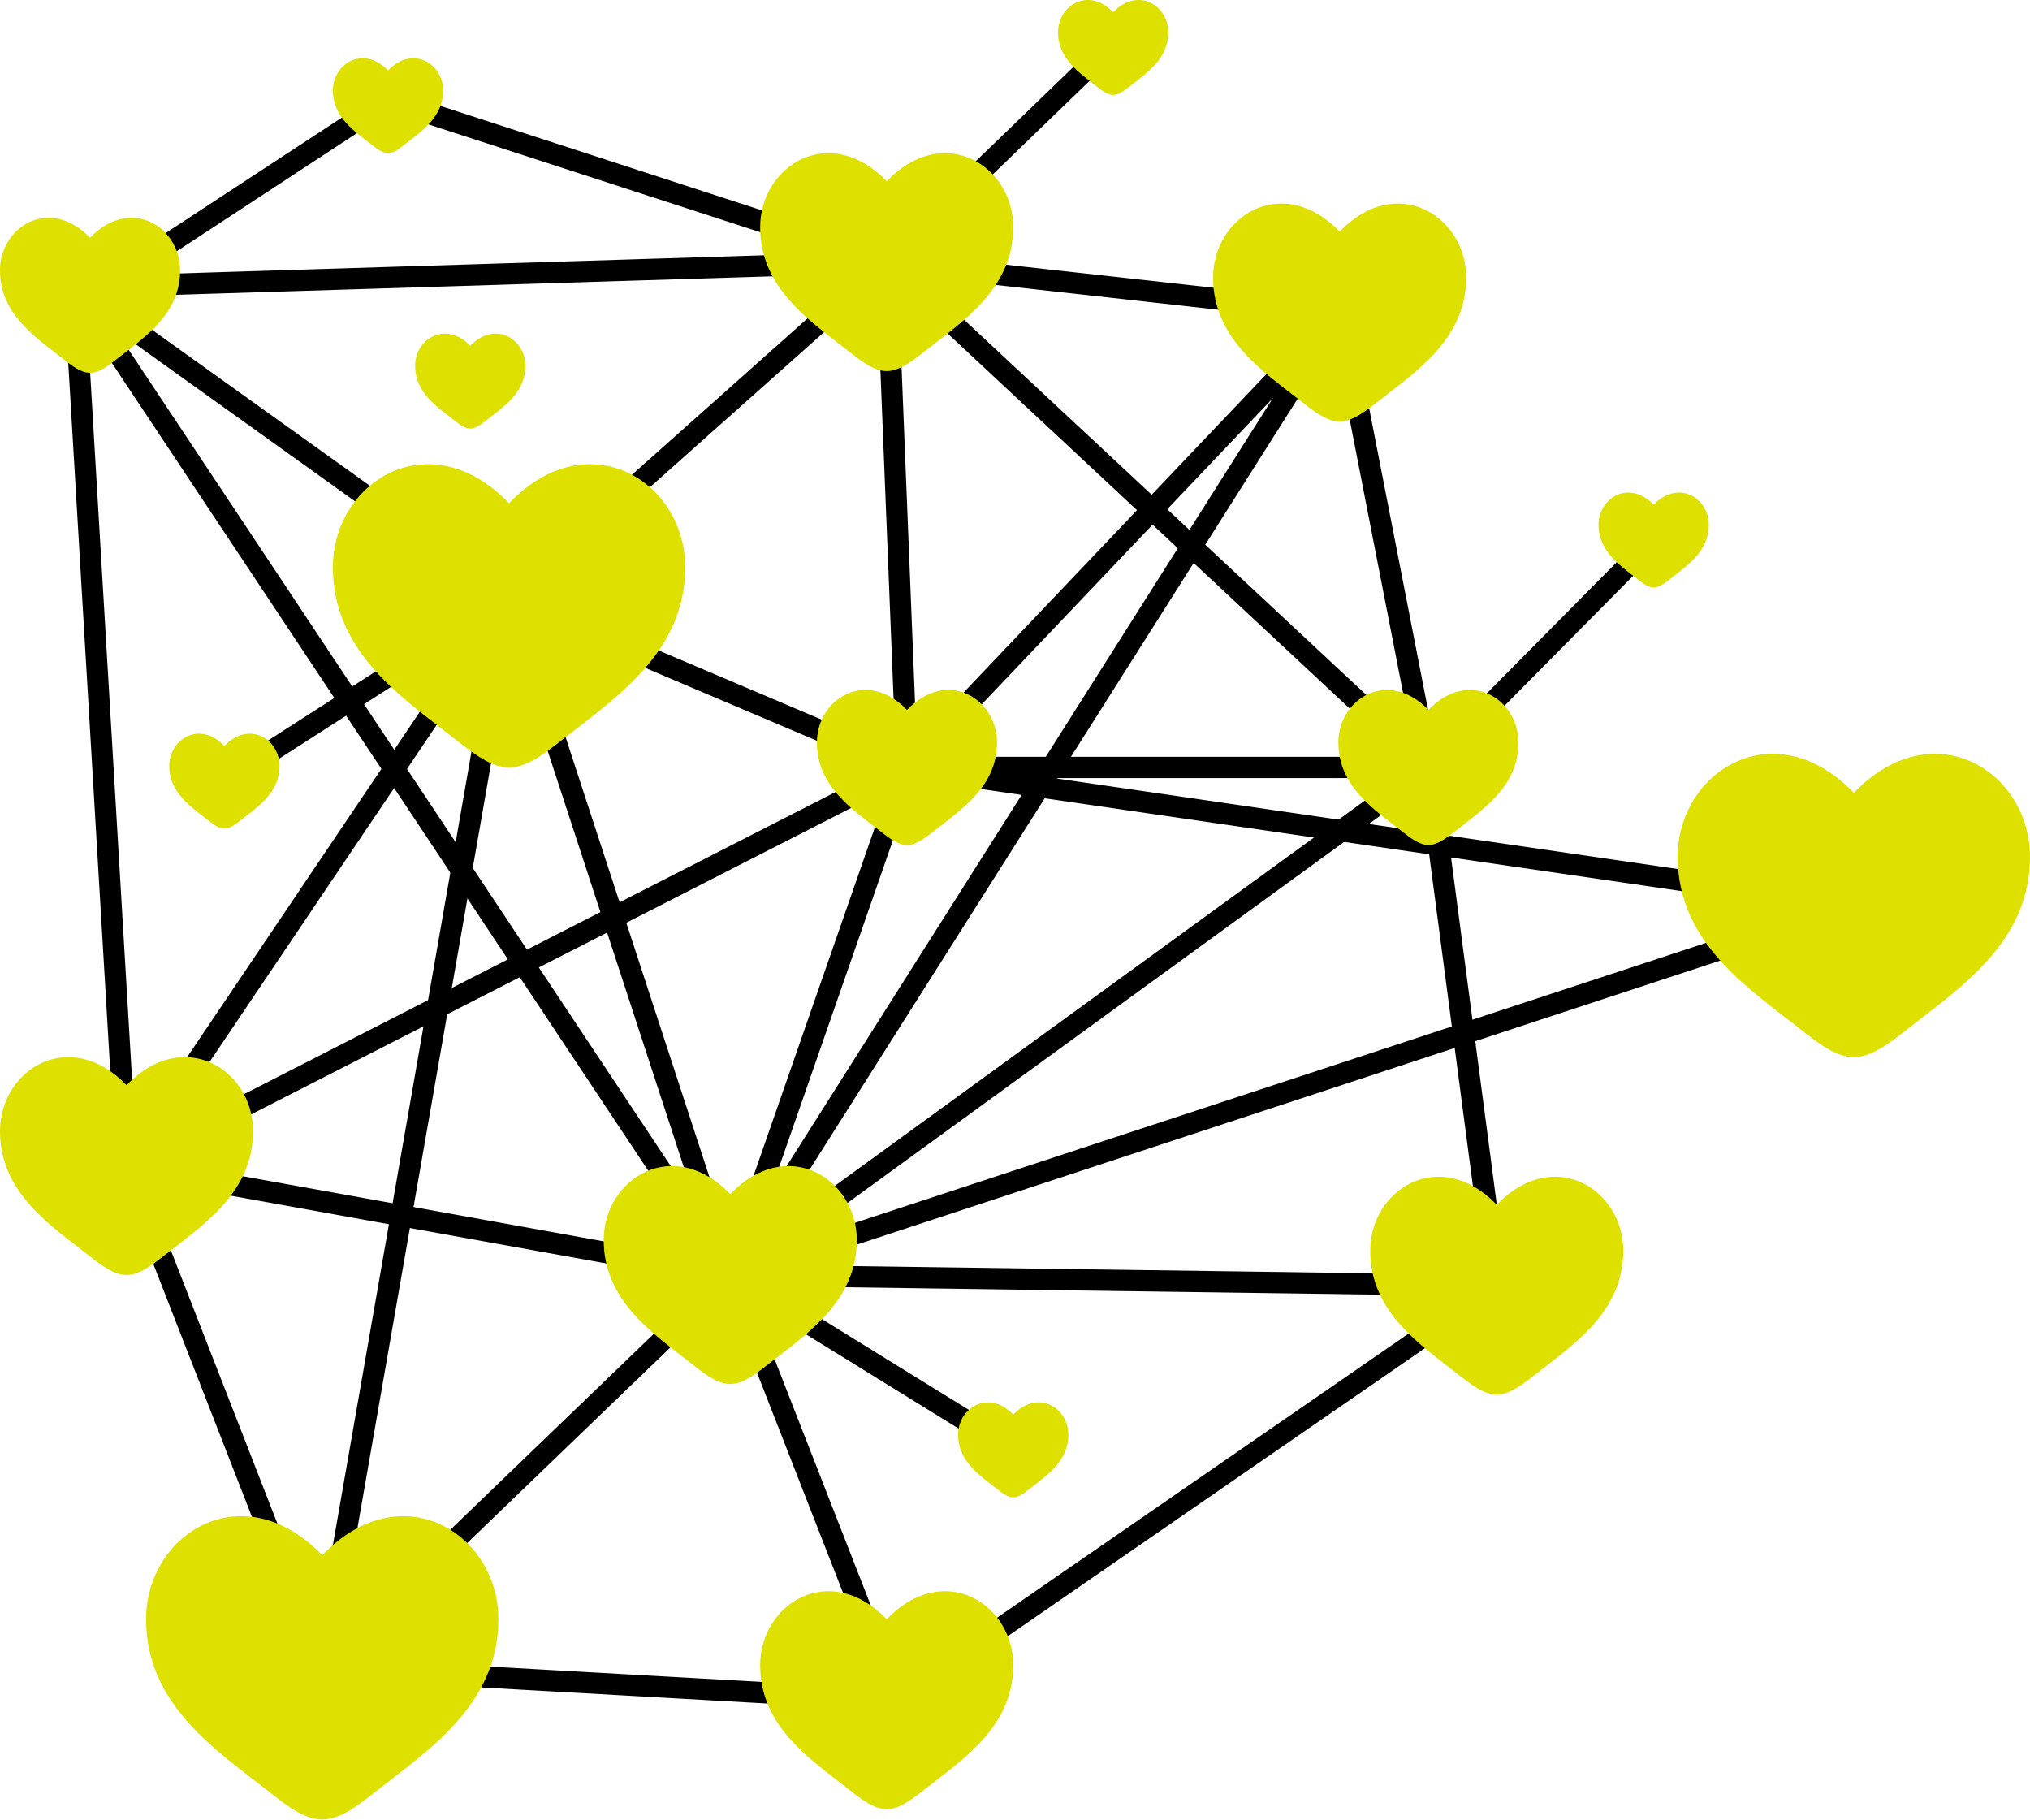
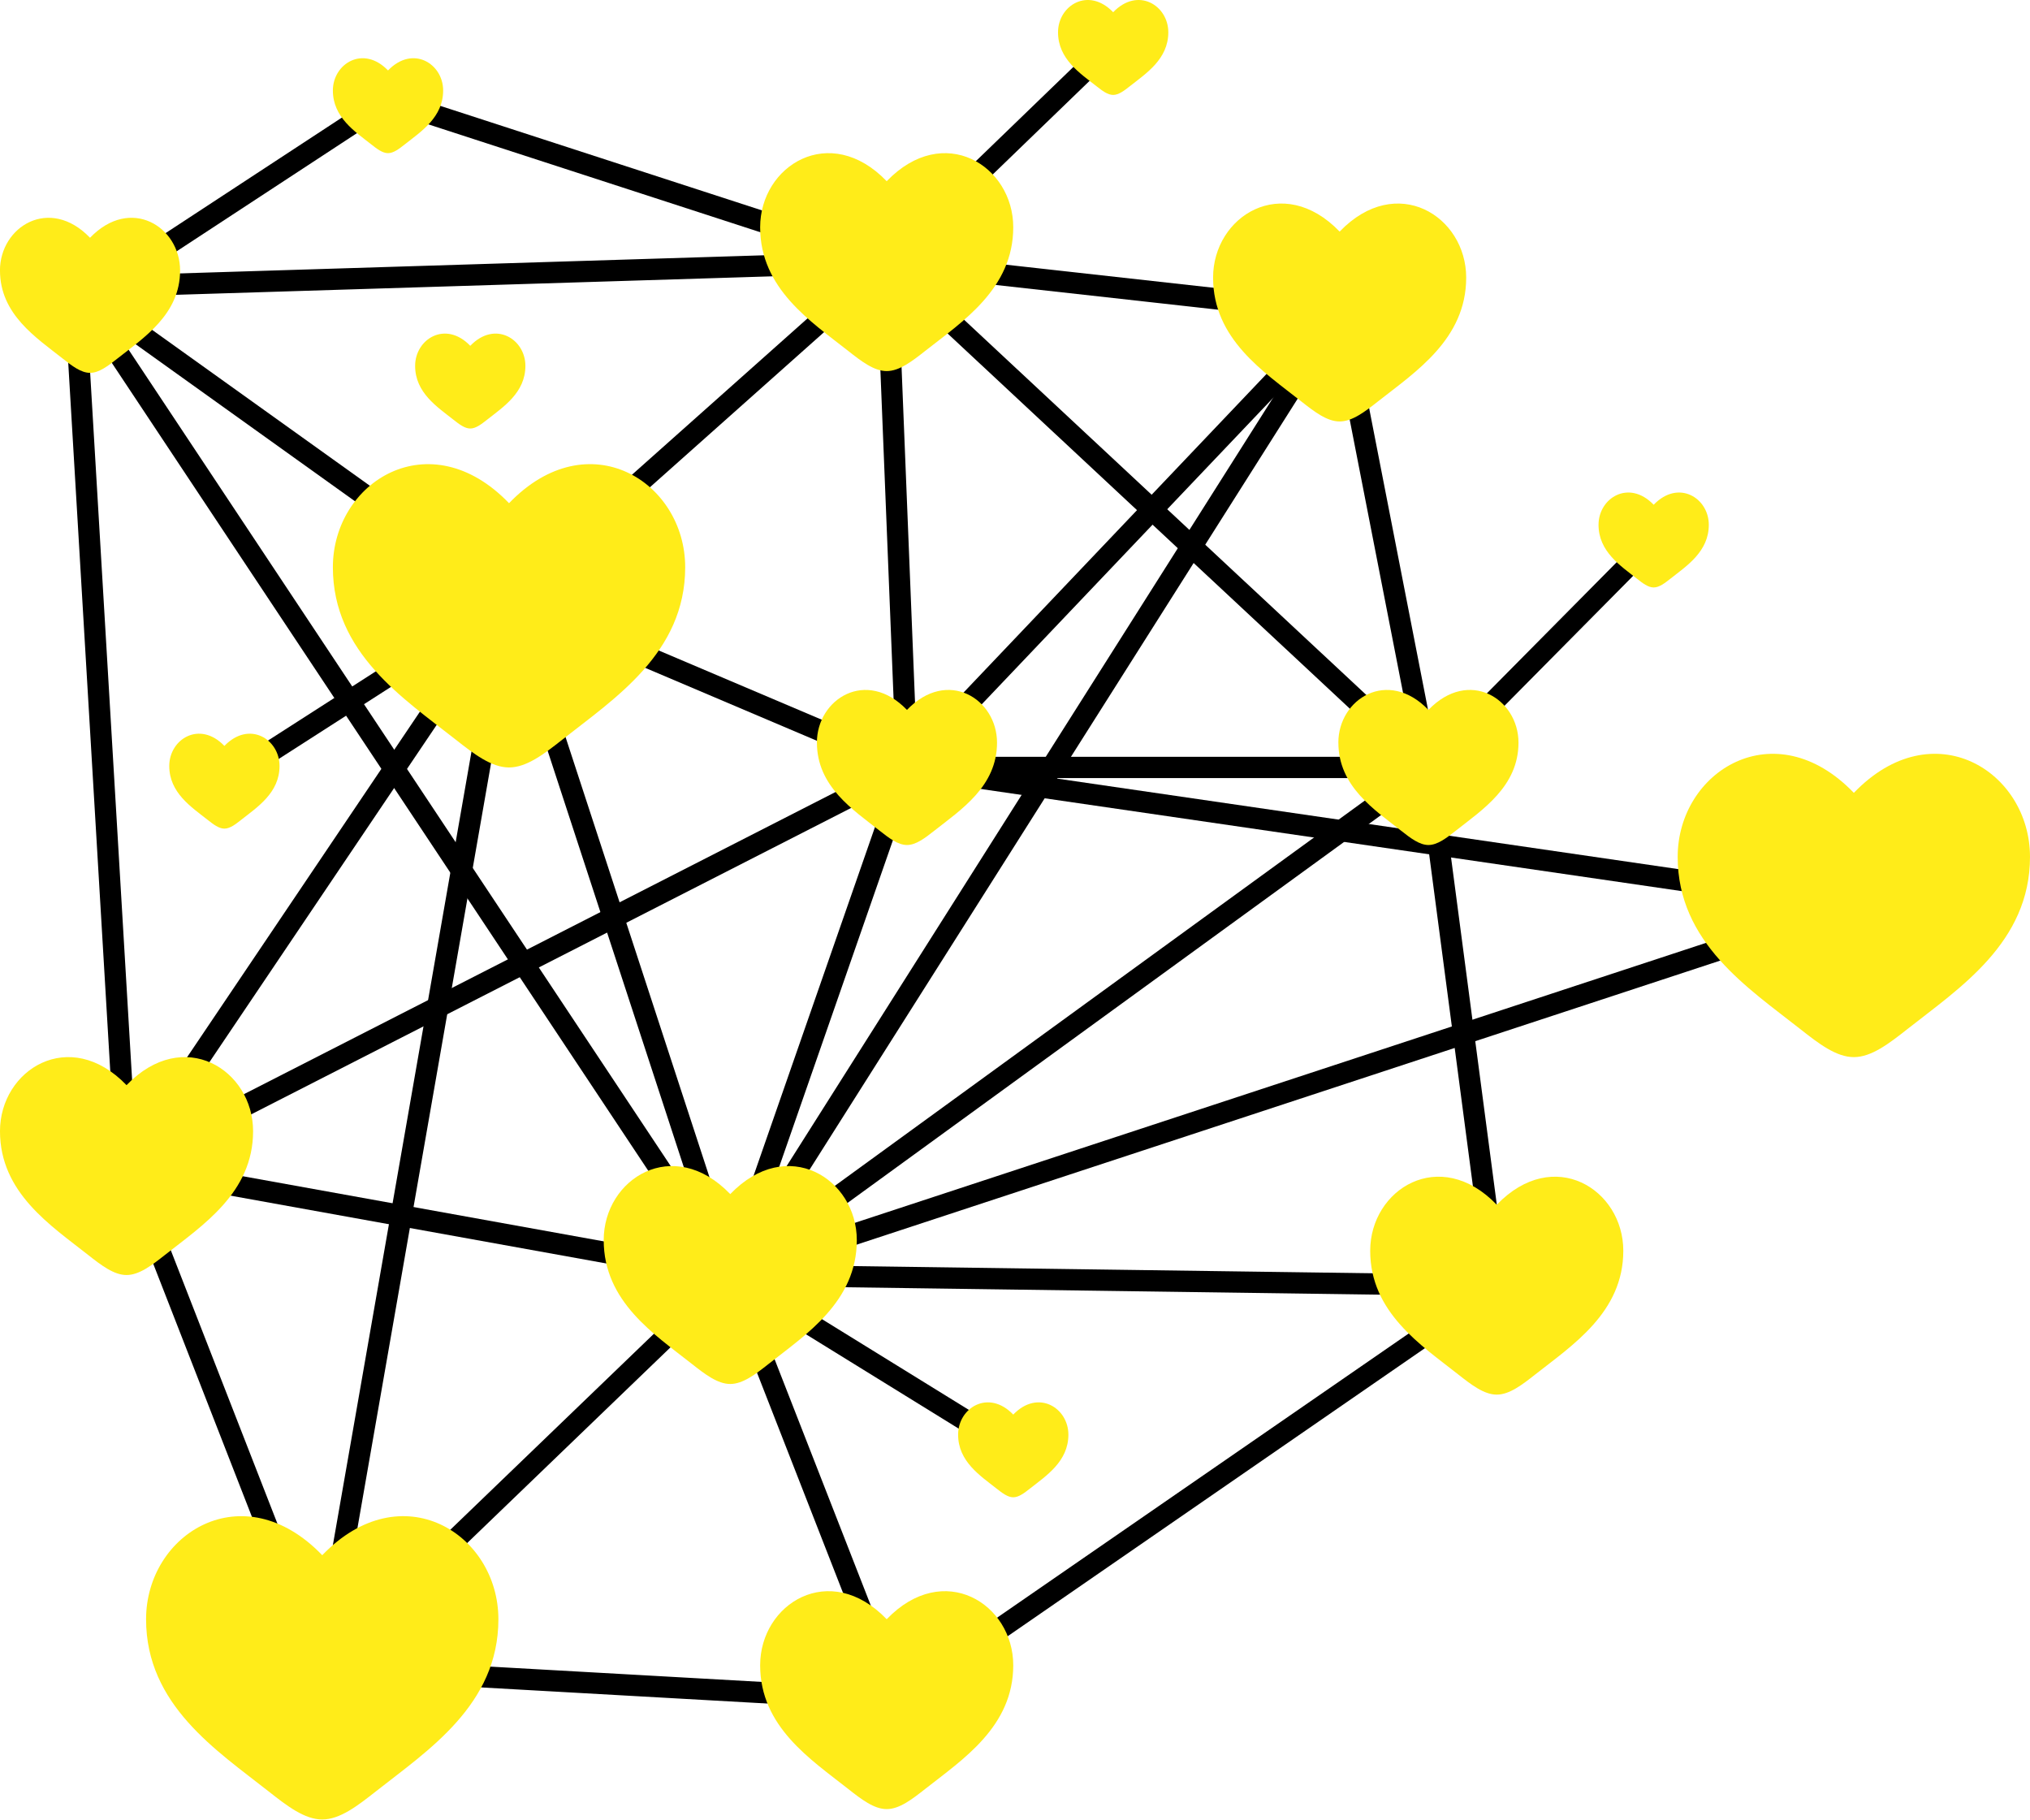
<svg xmlns="http://www.w3.org/2000/svg" width="95.415mm" height="85.506mm" viewBox="0 0 95.415 85.506" version="1.1" id="svg5" xml:space="preserve">
  <defs id="defs2" />
  <g id="layer1" transform="translate(-16.7209,-97.03002)">
-     <g style="fill:#dee100;fill-opacity:1" id="g16171" transform="matrix(0.8279847,0,0,0.8279847,50.57679,34.85374)">
+     <g style="fill:#FFEC19;fill-opacity:1" id="g16171" transform="matrix(0.8279847,0,0,0.8279847,50.57679,34.85374)">
      <path style="fill:#000000;fill-opacity:1;stroke:#000000;stroke-width:1.208;stroke-linecap:round;stroke-dasharray:none;stroke-opacity:1" d="M -11.993,109.061 0.566,147.46" id="path16905" />
      <path style="fill:#000000;fill-opacity:1;stroke:#000000;stroke-width:1.208;stroke-linecap:round;stroke-dasharray:none;stroke-opacity:1" d="M -11.993,109.061 9.446,89.971" id="path16923" />
      <path style="fill:#000000;fill-opacity:1;stroke:#000000;stroke-width:1.208;stroke-linecap:round;stroke-dasharray:none;stroke-opacity:1" d="m 35.158,92.831 5.042,25.823" id="path16925" />
      <path style="fill:#000000;fill-opacity:1;stroke:#000000;stroke-width:1.208;stroke-linecap:round;stroke-dasharray:none;stroke-opacity:1" d="M 9.446,89.971 35.158,92.831" id="path16927" />
      <path style="fill:#000000;fill-opacity:1;stroke:#000000;stroke-width:1.208;stroke-linecap:round;stroke-dasharray:none;stroke-opacity:1" d="M 10.598,118.653 H 40.2" id="path16929" />
      <path style="fill:#000000;fill-opacity:1;stroke:#000000;stroke-width:1.208;stroke-linecap:round;stroke-dasharray:none;stroke-opacity:1" d="M 9.446,89.971 10.598,118.653" id="path16931" />
      <path style="fill:#000000;fill-opacity:1;stroke:#000000;stroke-width:1.208;stroke-linecap:round;stroke-dasharray:none;stroke-opacity:1" d="M -36.665,91.401 -11.993,109.061" id="path16933" />
      <path style="fill:#000000;fill-opacity:1;stroke:#000000;stroke-width:1.208;stroke-linecap:round;stroke-dasharray:none;stroke-opacity:1" d="m -33.705,141.277 21.712,-32.216" id="path16935" />
      <path style="fill:#000000;fill-opacity:1;stroke:#000000;stroke-width:1.208;stroke-linecap:round;stroke-dasharray:none;stroke-opacity:1" d="M 0.566,147.46 10.598,118.653" id="path16937" />
      <path style="fill:#000000;fill-opacity:1;stroke:#000000;stroke-width:1.208;stroke-linecap:round;stroke-dasharray:none;stroke-opacity:1" d="m -33.705,141.277 34.271,6.184" id="path16939" />
      <path style="fill:#000000;fill-opacity:1;stroke:#000000;stroke-width:1.208;stroke-linecap:round;stroke-dasharray:none;stroke-opacity:1" d="M 10.598,118.653 -11.993,109.061" id="path16941" />
      <path style="fill:#000000;fill-opacity:1;stroke:#000000;stroke-width:1.208;stroke-linecap:round;stroke-dasharray:none;stroke-opacity:1" d="M 9.446,89.971 40.2,118.653" id="path16943" />
      <path style="fill:#000000;fill-opacity:1;stroke:#000000;stroke-width:1.208;stroke-linecap:round;stroke-dasharray:none;stroke-opacity:1" d="M 35.158,92.831 10.598,118.653" id="path16945" />
      <path style="fill:#000000;fill-opacity:1;stroke:#000000;stroke-width:1.208;stroke-linecap:round;stroke-dasharray:none;stroke-opacity:1" d="M 9.446,89.971 -36.665,91.401" id="path16947" />
      <path style="fill:#000000;fill-opacity:1;stroke:#000000;stroke-width:1.208;stroke-linecap:round;stroke-dasharray:none;stroke-opacity:1" d="M -33.705,141.277 10.598,118.653" id="path16949" />
      <path style="fill:#000000;fill-opacity:1;stroke:#000000;stroke-width:1.208;stroke-linecap:round;stroke-dasharray:none;stroke-opacity:1" d="m -36.665,91.401 2.96,49.876" id="path16951" />
      <path style="fill:#000000;fill-opacity:1;stroke:#000000;stroke-width:1.208;stroke-linecap:round;stroke-dasharray:none;stroke-opacity:1" d="M 0.566,147.46 -22.597,169.755" id="path16953" />
      <path style="fill:#000000;fill-opacity:1;stroke:#000000;stroke-width:1.208;stroke-linecap:round;stroke-dasharray:none;stroke-opacity:1" d="m -33.705,141.277 11.108,28.479" id="path16955" />
      <path style="fill:#000000;fill-opacity:1;stroke:#000000;stroke-width:1.208;stroke-linecap:round;stroke-dasharray:none;stroke-opacity:1" d="m -11.993,109.061 -10.604,60.695" id="path16957" />
      <path style="fill:#000000;fill-opacity:1;stroke:#000000;stroke-width:1.208;stroke-linecap:round;stroke-dasharray:none;stroke-opacity:1" d="M 0.566,147.46 9.994,171.59" id="path16959" />
      <path style="fill:#000000;fill-opacity:1;stroke:#000000;stroke-width:1.208;stroke-linecap:round;stroke-dasharray:none;stroke-opacity:1" d="m -22.597,169.755 32.591,1.835" id="path16961" />
      <path style="fill:#000000;fill-opacity:1;stroke:#000000;stroke-width:1.208;stroke-linecap:round;stroke-dasharray:none;stroke-opacity:1" d="M 44.077,148.064 0.566,147.46" id="path16963" />
      <path style="fill:#000000;fill-opacity:1;stroke:#000000;stroke-width:1.208;stroke-linecap:round;stroke-dasharray:none;stroke-opacity:1" d="M 9.994,171.59 44.077,148.064" id="path16965" />
      <path style="fill:#000000;fill-opacity:1;stroke:#000000;stroke-width:1.208;stroke-linecap:round;stroke-dasharray:none;stroke-opacity:1" d="m 10.598,118.653 53.751,7.832" id="path16967" />
      <path style="fill:#000000;fill-opacity:1;stroke:#000000;stroke-width:1.208;stroke-linecap:round;stroke-dasharray:none;stroke-opacity:1" d="m 40.2,118.653 3.877,29.411" id="path16969" />
      <path style="fill:#000000;fill-opacity:1;stroke:#000000;stroke-width:1.208;stroke-linecap:round;stroke-dasharray:none;stroke-opacity:1" d="M 64.348,126.485 0.566,147.46" id="path16971" />
      <path style="fill:#000000;fill-opacity:1;stroke:#000000;stroke-width:1.208;stroke-linecap:round;stroke-dasharray:none;stroke-opacity:1" d="M 40.2,118.653 0.566,147.46" id="path16973" />
      <path style="fill:#000000;fill-opacity:1;stroke:#000000;stroke-width:1.208;stroke-linecap:round;stroke-dasharray:none;stroke-opacity:1" d="M 35.158,92.831 0.566,147.46" id="path16975" />
      <path style="fill:#000000;fill-opacity:1;stroke:#000000;stroke-width:1.208;stroke-linecap:round;stroke-dasharray:none;stroke-opacity:1" d="M -36.665,91.401 0.566,147.46" id="path16977" />
-       <path d="m 27.974,90.851 c 0,3.494 2.888,5.355 5.001,7.022 0.746,0.588 1.464,1.142 2.183,1.142 0.718,0 1.437,-0.554 2.183,-1.142 2.114,-1.666 5.001,-3.528 5.001,-7.022 0,-3.494 -3.951,-5.971 -7.184,-2.613 -3.233,-3.359 -7.184,-0.881 -7.184,2.613 z" fill="#1c274c" id="path16173" style="fill:#dee100;fill-opacity:1;stroke-width:0.718" />
-       <path d="m 36.893,146.085 c 0,3.494 2.888,5.355 5.001,7.022 0.746,0.588 1.464,1.142 2.183,1.142 0.718,0 1.437,-0.554 2.183,-1.142 2.114,-1.666 5.001,-3.528 5.001,-7.022 0,-3.494 -3.951,-5.971 -7.184,-2.613 -3.233,-3.359 -7.184,-0.881 -7.184,2.613 z" fill="#1c274c" id="path16177" style="fill:#dee100;fill-opacity:1;stroke-width:0.718" />
-       <path d="m -32.597,167 c 0,4.863 4.019,7.454 6.962,9.774 1.038,0.819 2.038,1.589 3.038,1.589 1,0 2,-0.771 3.038,-1.589 2.942,-2.32 6.962,-4.911 6.962,-9.774 0,-4.863 -5.5,-8.312 -10,-3.636 -4.5,-4.675 -10,-1.226 -10,3.636 z" fill="#1c274c" id="path16909" style="fill:#dee100;fill-opacity:1" />
-       <path d="m -40.89,139.297 c 0,3.494 2.888,5.355 5.001,7.022 0.746,0.588 1.464,1.142 2.183,1.142 0.718,0 1.437,-0.554 2.183,-1.142 2.114,-1.666 5.001,-3.528 5.001,-7.022 0,-3.494 -3.951,-5.971 -7.184,-2.613 -3.233,-3.359 -7.184,-0.881 -7.184,2.613 z" fill="#1c274c" id="path16913" style="fill:#dee100;fill-opacity:1;stroke-width:0.718" />
-       <path d="m 2.262,169.61 c 0,3.494 2.888,5.355 5.001,7.022 0.746,0.588 1.464,1.142 2.183,1.142 0.718,0 1.437,-0.554 2.183,-1.142 2.114,-1.666 5.001,-3.528 5.001,-7.022 0,-3.494 -3.951,-5.971 -7.184,-2.613 -3.233,-3.359 -7.184,-0.881 -7.184,2.613 z" fill="#1c274c" id="path16915" style="fill:#dee100;fill-opacity:1;stroke-width:0.718" />
-       <path d="m 5.485,117.245 c 0,2.486 2.055,3.811 3.559,4.997 0.531,0.418 1.042,0.812 1.553,0.812 0.511,0 1.023,-0.394 1.553,-0.812 1.504,-1.186 3.559,-2.511 3.559,-4.997 0,-2.486 -2.812,-4.25 -5.113,-1.859 -2.301,-2.39 -5.113,-0.627 -5.113,1.859 z" fill="#1c274c" id="path16917" style="fill:#dee100;fill-opacity:1;stroke-width:0.511" />
-       <path d="m 54.348,123.73 c 0,4.863 4.019,7.454 6.962,9.774 1.038,0.819 2.038,1.589 3.038,1.589 1,0 2,-0.771 3.038,-1.589 2.942,-2.32 6.962,-4.911 6.962,-9.774 0,-4.863 -5.5,-8.312 -10,-3.636 -4.5,-4.675 -10,-1.226 -10,3.636 z" fill="#1c274c" id="path16919" style="fill:#dee100;fill-opacity:1" />
-       <path d="m -17.324,95.859 c 0,1.522 1.258,2.333 2.179,3.059 0.325,0.256 0.638,0.497 0.951,0.497 0.313,0 0.626,-0.241 0.951,-0.497 0.921,-0.726 2.179,-1.537 2.179,-3.059 0,-1.522 -1.722,-2.601 -3.13,-1.138 -1.408,-1.463 -3.13,-0.384 -3.13,1.138 z" fill="#1c274c" id="path16979" style="fill:#dee100;fill-opacity:1;stroke-width:0.313" />
+       <path d="m 27.974,90.851 c 0,3.494 2.888,5.355 5.001,7.022 0.746,0.588 1.464,1.142 2.183,1.142 0.718,0 1.437,-0.554 2.183,-1.142 2.114,-1.666 5.001,-3.528 5.001,-7.022 0,-3.494 -3.951,-5.971 -7.184,-2.613 -3.233,-3.359 -7.184,-0.881 -7.184,2.613 z" fill="#1c274c" id="path16173" style="fill:#FFEC19;fill-opacity:1;stroke-width:0.718" />
+       <path d="m 36.893,146.085 c 0,3.494 2.888,5.355 5.001,7.022 0.746,0.588 1.464,1.142 2.183,1.142 0.718,0 1.437,-0.554 2.183,-1.142 2.114,-1.666 5.001,-3.528 5.001,-7.022 0,-3.494 -3.951,-5.971 -7.184,-2.613 -3.233,-3.359 -7.184,-0.881 -7.184,2.613 z" fill="#1c274c" id="path16177" style="fill:#FFEC19;fill-opacity:1;stroke-width:0.718" />
+       <path d="m -32.597,167 c 0,4.863 4.019,7.454 6.962,9.774 1.038,0.819 2.038,1.589 3.038,1.589 1,0 2,-0.771 3.038,-1.589 2.942,-2.32 6.962,-4.911 6.962,-9.774 0,-4.863 -5.5,-8.312 -10,-3.636 -4.5,-4.675 -10,-1.226 -10,3.636 z" fill="#1c274c" id="path16909" style="fill:#FFEC19;fill-opacity:1" />
+       <path d="m -40.89,139.297 c 0,3.494 2.888,5.355 5.001,7.022 0.746,0.588 1.464,1.142 2.183,1.142 0.718,0 1.437,-0.554 2.183,-1.142 2.114,-1.666 5.001,-3.528 5.001,-7.022 0,-3.494 -3.951,-5.971 -7.184,-2.613 -3.233,-3.359 -7.184,-0.881 -7.184,2.613 z" fill="#1c274c" id="path16913" style="fill:#FFEC19;fill-opacity:1;stroke-width:0.718" />
+       <path d="m 2.262,169.61 c 0,3.494 2.888,5.355 5.001,7.022 0.746,0.588 1.464,1.142 2.183,1.142 0.718,0 1.437,-0.554 2.183,-1.142 2.114,-1.666 5.001,-3.528 5.001,-7.022 0,-3.494 -3.951,-5.971 -7.184,-2.613 -3.233,-3.359 -7.184,-0.881 -7.184,2.613 z" fill="#1c274c" id="path16915" style="fill:#FFEC19;fill-opacity:1;stroke-width:0.718" />
+       <path d="m 5.485,117.245 c 0,2.486 2.055,3.811 3.559,4.997 0.531,0.418 1.042,0.812 1.553,0.812 0.511,0 1.023,-0.394 1.553,-0.812 1.504,-1.186 3.559,-2.511 3.559,-4.997 0,-2.486 -2.812,-4.25 -5.113,-1.859 -2.301,-2.39 -5.113,-0.627 -5.113,1.859 z" fill="#1c274c" id="path16917" style="fill:#FFEC19;fill-opacity:1;stroke-width:0.511" />
+       <path d="m 54.348,123.73 c 0,4.863 4.019,7.454 6.962,9.774 1.038,0.819 2.038,1.589 3.038,1.589 1,0 2,-0.771 3.038,-1.589 2.942,-2.32 6.962,-4.911 6.962,-9.774 0,-4.863 -5.5,-8.312 -10,-3.636 -4.5,-4.675 -10,-1.226 -10,3.636 z" fill="#1c274c" id="path16919" style="fill:#FFEC19;fill-opacity:1" />
+       <path d="m -17.324,95.859 c 0,1.522 1.258,2.333 2.179,3.059 0.325,0.256 0.638,0.497 0.951,0.497 0.313,0 0.626,-0.241 0.951,-0.497 0.921,-0.726 2.179,-1.537 2.179,-3.059 0,-1.522 -1.722,-2.601 -3.13,-1.138 -1.408,-1.463 -3.13,-0.384 -3.13,1.138 z" fill="#1c274c" id="path16979" style="fill:#FFEC19;fill-opacity:1;stroke-width:0.313" />
      <path style="fill:#000000;fill-opacity:1;stroke:#000000;stroke-width:1.208;stroke-linecap:round;stroke-dasharray:none;stroke-opacity:1" d="M 40.2,118.653 52.985,105.742" id="path16991" />
-       <path d="m 35.087,117.245 c 0,2.486 2.055,3.811 3.559,4.997 0.531,0.418 1.042,0.812 1.553,0.812 0.511,0 1.023,-0.394 1.553,-0.812 1.504,-1.186 3.559,-2.511 3.559,-4.997 0,-2.486 -2.812,-4.25 -5.113,-1.859 -2.301,-2.39 -5.113,-0.627 -5.113,1.859 z" fill="#1c274c" id="path16907" style="fill:#dee100;fill-opacity:1;stroke-width:0.511" />
-       <path d="m 49.855,104.88 c 0,1.522 1.258,2.333 2.179,3.059 0.325,0.256 0.638,0.497 0.951,0.497 0.313,0 0.626,-0.241 0.951,-0.497 0.921,-0.726 2.179,-1.537 2.179,-3.059 0,-1.522 -1.722,-2.601 -3.13,-1.138 -1.408,-1.463 -3.13,-0.384 -3.13,1.138 z" fill="#1c274c" id="path16989" style="fill:#dee100;fill-opacity:1;stroke-width:0.313" />
+       <path d="m 35.087,117.245 c 0,2.486 2.055,3.811 3.559,4.997 0.531,0.418 1.042,0.812 1.553,0.812 0.511,0 1.023,-0.394 1.553,-0.812 1.504,-1.186 3.559,-2.511 3.559,-4.997 0,-2.486 -2.812,-4.25 -5.113,-1.859 -2.301,-2.39 -5.113,-0.627 -5.113,1.859 z" fill="#1c274c" id="path16907" style="fill:#FFEC19;fill-opacity:1;stroke-width:0.511" />
+       <path d="m 49.855,104.88 c 0,1.522 1.258,2.333 2.179,3.059 0.325,0.256 0.638,0.497 0.951,0.497 0.313,0 0.626,-0.241 0.951,-0.497 0.921,-0.726 2.179,-1.537 2.179,-3.059 0,-1.522 -1.722,-2.601 -3.13,-1.138 -1.408,-1.463 -3.13,-0.384 -3.13,1.138 z" fill="#1c274c" id="path16989" style="fill:#FFEC19;fill-opacity:1;stroke-width:0.313" />
      <path style="fill:#000000;fill-opacity:1;stroke:#000000;stroke-width:1.208;stroke-linecap:round;stroke-dasharray:none;stroke-opacity:1" d="M 9.446,89.971 22.302,77.55" id="path16993" />
-       <path d="m 19.172,76.925 c 0,1.522 1.258,2.333 2.179,3.059 0.325,0.256 0.638,0.497 0.951,0.497 0.313,0 0.626,-0.241 0.951,-0.497 0.921,-0.726 2.179,-1.537 2.179,-3.059 0,-1.522 -1.722,-2.601 -3.13,-1.138 -1.408,-1.463 -3.13,-0.384 -3.13,1.138 z" fill="#1c274c" id="path16983" style="fill:#dee100;fill-opacity:1;stroke-width:0.313" />
+       <path d="m 19.172,76.925 c 0,1.522 1.258,2.333 2.179,3.059 0.325,0.256 0.638,0.497 0.951,0.497 0.313,0 0.626,-0.241 0.951,-0.497 0.921,-0.726 2.179,-1.537 2.179,-3.059 0,-1.522 -1.722,-2.601 -3.13,-1.138 -1.408,-1.463 -3.13,-0.384 -3.13,1.138 z" fill="#1c274c" id="path16983" style="fill:#FFEC19;fill-opacity:1;stroke-width:0.313" />
      <path style="fill:#000000;fill-opacity:1;stroke:#000000;stroke-width:1.208;stroke-linecap:round;stroke-dasharray:none;stroke-opacity:1" d="M -18.863,80.773 9.446,89.971" id="path16995" />
-       <path d="m 2.262,87.991 c 0,3.494 2.888,5.355 5.001,7.022 0.746,0.588 1.464,1.142 2.183,1.142 0.718,0 1.437,-0.554 2.183,-1.142 2.114,-1.666 5.001,-3.528 5.001,-7.022 0,-3.494 -3.951,-5.971 -7.184,-2.613 -3.233,-3.359 -7.184,-0.881 -7.184,2.613 z" fill="#1c274c" id="path16911" style="fill:#dee100;fill-opacity:1;stroke-width:0.718" />
+       <path d="m 2.262,87.991 c 0,3.494 2.888,5.355 5.001,7.022 0.746,0.588 1.464,1.142 2.183,1.142 0.718,0 1.437,-0.554 2.183,-1.142 2.114,-1.666 5.001,-3.528 5.001,-7.022 0,-3.494 -3.951,-5.971 -7.184,-2.613 -3.233,-3.359 -7.184,-0.881 -7.184,2.613 z" fill="#1c274c" id="path16911" style="fill:#FFEC19;fill-opacity:1;stroke-width:0.718" />
      <path style="fill:#000000;fill-opacity:1;stroke:#000000;stroke-width:1.208;stroke-linecap:round;stroke-dasharray:none;stroke-opacity:1" d="M -35.777,91.856 -18.863,80.773" id="path16997" />
-       <path d="m -21.993,80.23 c 0,1.522 1.258,2.333 2.179,3.059 0.325,0.256 0.638,0.497 0.951,0.497 0.313,0 0.626,-0.241 0.951,-0.497 0.921,-0.726 2.179,-1.537 2.179,-3.059 0,-1.522 -1.722,-2.601 -3.13,-1.138 -1.408,-1.463 -3.13,-0.384 -3.13,1.138 z" fill="#1c274c" id="path16985" style="fill:#dee100;fill-opacity:1;stroke-width:0.313" />
-       <path d="m -40.89,90.447 c 0,2.486 2.055,3.811 3.559,4.997 0.531,0.418 1.042,0.812 1.553,0.812 0.511,0 1.023,-0.394 1.553,-0.812 1.504,-1.186 3.559,-2.511 3.559,-4.997 0,-2.486 -2.812,-4.25 -5.113,-1.859 -2.301,-2.39 -5.113,-0.627 -5.113,1.859 z" fill="#1c274c" id="path16921" style="fill:#dee100;fill-opacity:1;stroke-width:0.511" />
+       <path d="m -21.993,80.23 c 0,1.522 1.258,2.333 2.179,3.059 0.325,0.256 0.638,0.497 0.951,0.497 0.313,0 0.626,-0.241 0.951,-0.497 0.921,-0.726 2.179,-1.537 2.179,-3.059 0,-1.522 -1.722,-2.601 -3.13,-1.138 -1.408,-1.463 -3.13,-0.384 -3.13,1.138 z" fill="#1c274c" id="path16985" style="fill:#FFEC19;fill-opacity:1;stroke-width:0.313" />
+       <path d="m -40.89,90.447 c 0,2.486 2.055,3.811 3.559,4.997 0.531,0.418 1.042,0.812 1.553,0.812 0.511,0 1.023,-0.394 1.553,-0.812 1.504,-1.186 3.559,-2.511 3.559,-4.997 0,-2.486 -2.812,-4.25 -5.113,-1.859 -2.301,-2.39 -5.113,-0.627 -5.113,1.859 z" fill="#1c274c" id="path16921" style="fill:#FFEC19;fill-opacity:1;stroke-width:0.511" />
      <path style="fill:#000000;fill-opacity:1;stroke:#000000;stroke-width:1.208;stroke-linecap:round;stroke-dasharray:none;stroke-opacity:1" d="M 0.566,147.46 16.63,157.382" id="path16999" />
-       <path d="m 13.5,156.52 c 0,1.522 1.258,2.333 2.179,3.059 0.325,0.256 0.638,0.497 0.951,0.497 0.313,0 0.626,-0.241 0.951,-0.497 0.921,-0.726 2.179,-1.537 2.179,-3.059 0,-1.522 -1.722,-2.601 -3.13,-1.138 -1.408,-1.463 -3.13,-0.384 -3.13,1.138 z" fill="#1c274c" id="path16987" style="fill:#dee100;fill-opacity:1;stroke-width:0.313" />
-       <path d="m -6.619,145.481 c 0,3.494 2.888,5.355 5.001,7.022 0.746,0.588 1.464,1.142 2.183,1.142 0.718,0 1.437,-0.554 2.183,-1.142 2.114,-1.666 5.001,-3.528 5.001,-7.022 0,-3.494 -3.951,-5.971 -7.184,-2.613 -3.233,-3.359 -7.184,-0.881 -7.184,2.613 z" fill="#1c274c" id="path16175" style="fill:#dee100;fill-opacity:1;stroke-width:0.718" />
+       <path d="m 13.5,156.52 c 0,1.522 1.258,2.333 2.179,3.059 0.325,0.256 0.638,0.497 0.951,0.497 0.313,0 0.626,-0.241 0.951,-0.497 0.921,-0.726 2.179,-1.537 2.179,-3.059 0,-1.522 -1.722,-2.601 -3.13,-1.138 -1.408,-1.463 -3.13,-0.384 -3.13,1.138 z" fill="#1c274c" id="path16987" style="fill:#FFEC19;fill-opacity:1;stroke-width:0.313" />
+       <path d="m -6.619,145.481 c 0,3.494 2.888,5.355 5.001,7.022 0.746,0.588 1.464,1.142 2.183,1.142 0.718,0 1.437,-0.554 2.183,-1.142 2.114,-1.666 5.001,-3.528 5.001,-7.022 0,-3.494 -3.951,-5.971 -7.184,-2.613 -3.233,-3.359 -7.184,-0.881 -7.184,2.613 z" fill="#1c274c" id="path16175" style="fill:#FFEC19;fill-opacity:1;stroke-width:0.718" />
      <path style="fill:#000000;fill-opacity:1;stroke:#000000;stroke-width:1.208;stroke-linecap:round;stroke-dasharray:none;stroke-opacity:1" d="m -11.993,109.061 -16.158,10.37" id="path17001" />
-       <path d="m -31.281,118.568 c 0,1.522 1.258,2.333 2.179,3.059 0.325,0.256 0.638,0.497 0.951,0.497 0.313,0 0.626,-0.241 0.951,-0.497 0.921,-0.726 2.179,-1.537 2.179,-3.059 0,-1.522 -1.722,-2.601 -3.13,-1.138 -1.408,-1.463 -3.13,-0.384 -3.13,1.138 z" fill="#1c274c" id="path16981" style="fill:#dee100;fill-opacity:1;stroke-width:0.313" />
-       <path d="m -21.993,107.29 c 0,4.863 4.019,7.454 6.962,9.774 1.038,0.819 2.038,1.589 3.038,1.589 1,0 2,-0.771 3.038,-1.589 2.942,-2.32 6.962,-4.911 6.962,-9.774 0,-4.863 -5.5,-8.312 -10,-3.636 -4.5,-4.675 -10,-1.226 -10,3.636 z" fill="#1c274c" id="path16169" style="fill:#dee100;fill-opacity:1" />
+       <path d="m -31.281,118.568 c 0,1.522 1.258,2.333 2.179,3.059 0.325,0.256 0.638,0.497 0.951,0.497 0.313,0 0.626,-0.241 0.951,-0.497 0.921,-0.726 2.179,-1.537 2.179,-3.059 0,-1.522 -1.722,-2.601 -3.13,-1.138 -1.408,-1.463 -3.13,-0.384 -3.13,1.138 z" fill="#1c274c" id="path16981" style="fill:#FFEC19;fill-opacity:1;stroke-width:0.313" />
+       <path d="m -21.993,107.29 c 0,4.863 4.019,7.454 6.962,9.774 1.038,0.819 2.038,1.589 3.038,1.589 1,0 2,-0.771 3.038,-1.589 2.942,-2.32 6.962,-4.911 6.962,-9.774 0,-4.863 -5.5,-8.312 -10,-3.636 -4.5,-4.675 -10,-1.226 -10,3.636 z" fill="#1c274c" id="path16169" style="fill:#FFEC19;fill-opacity:1" />
    </g>
  </g>
</svg>
